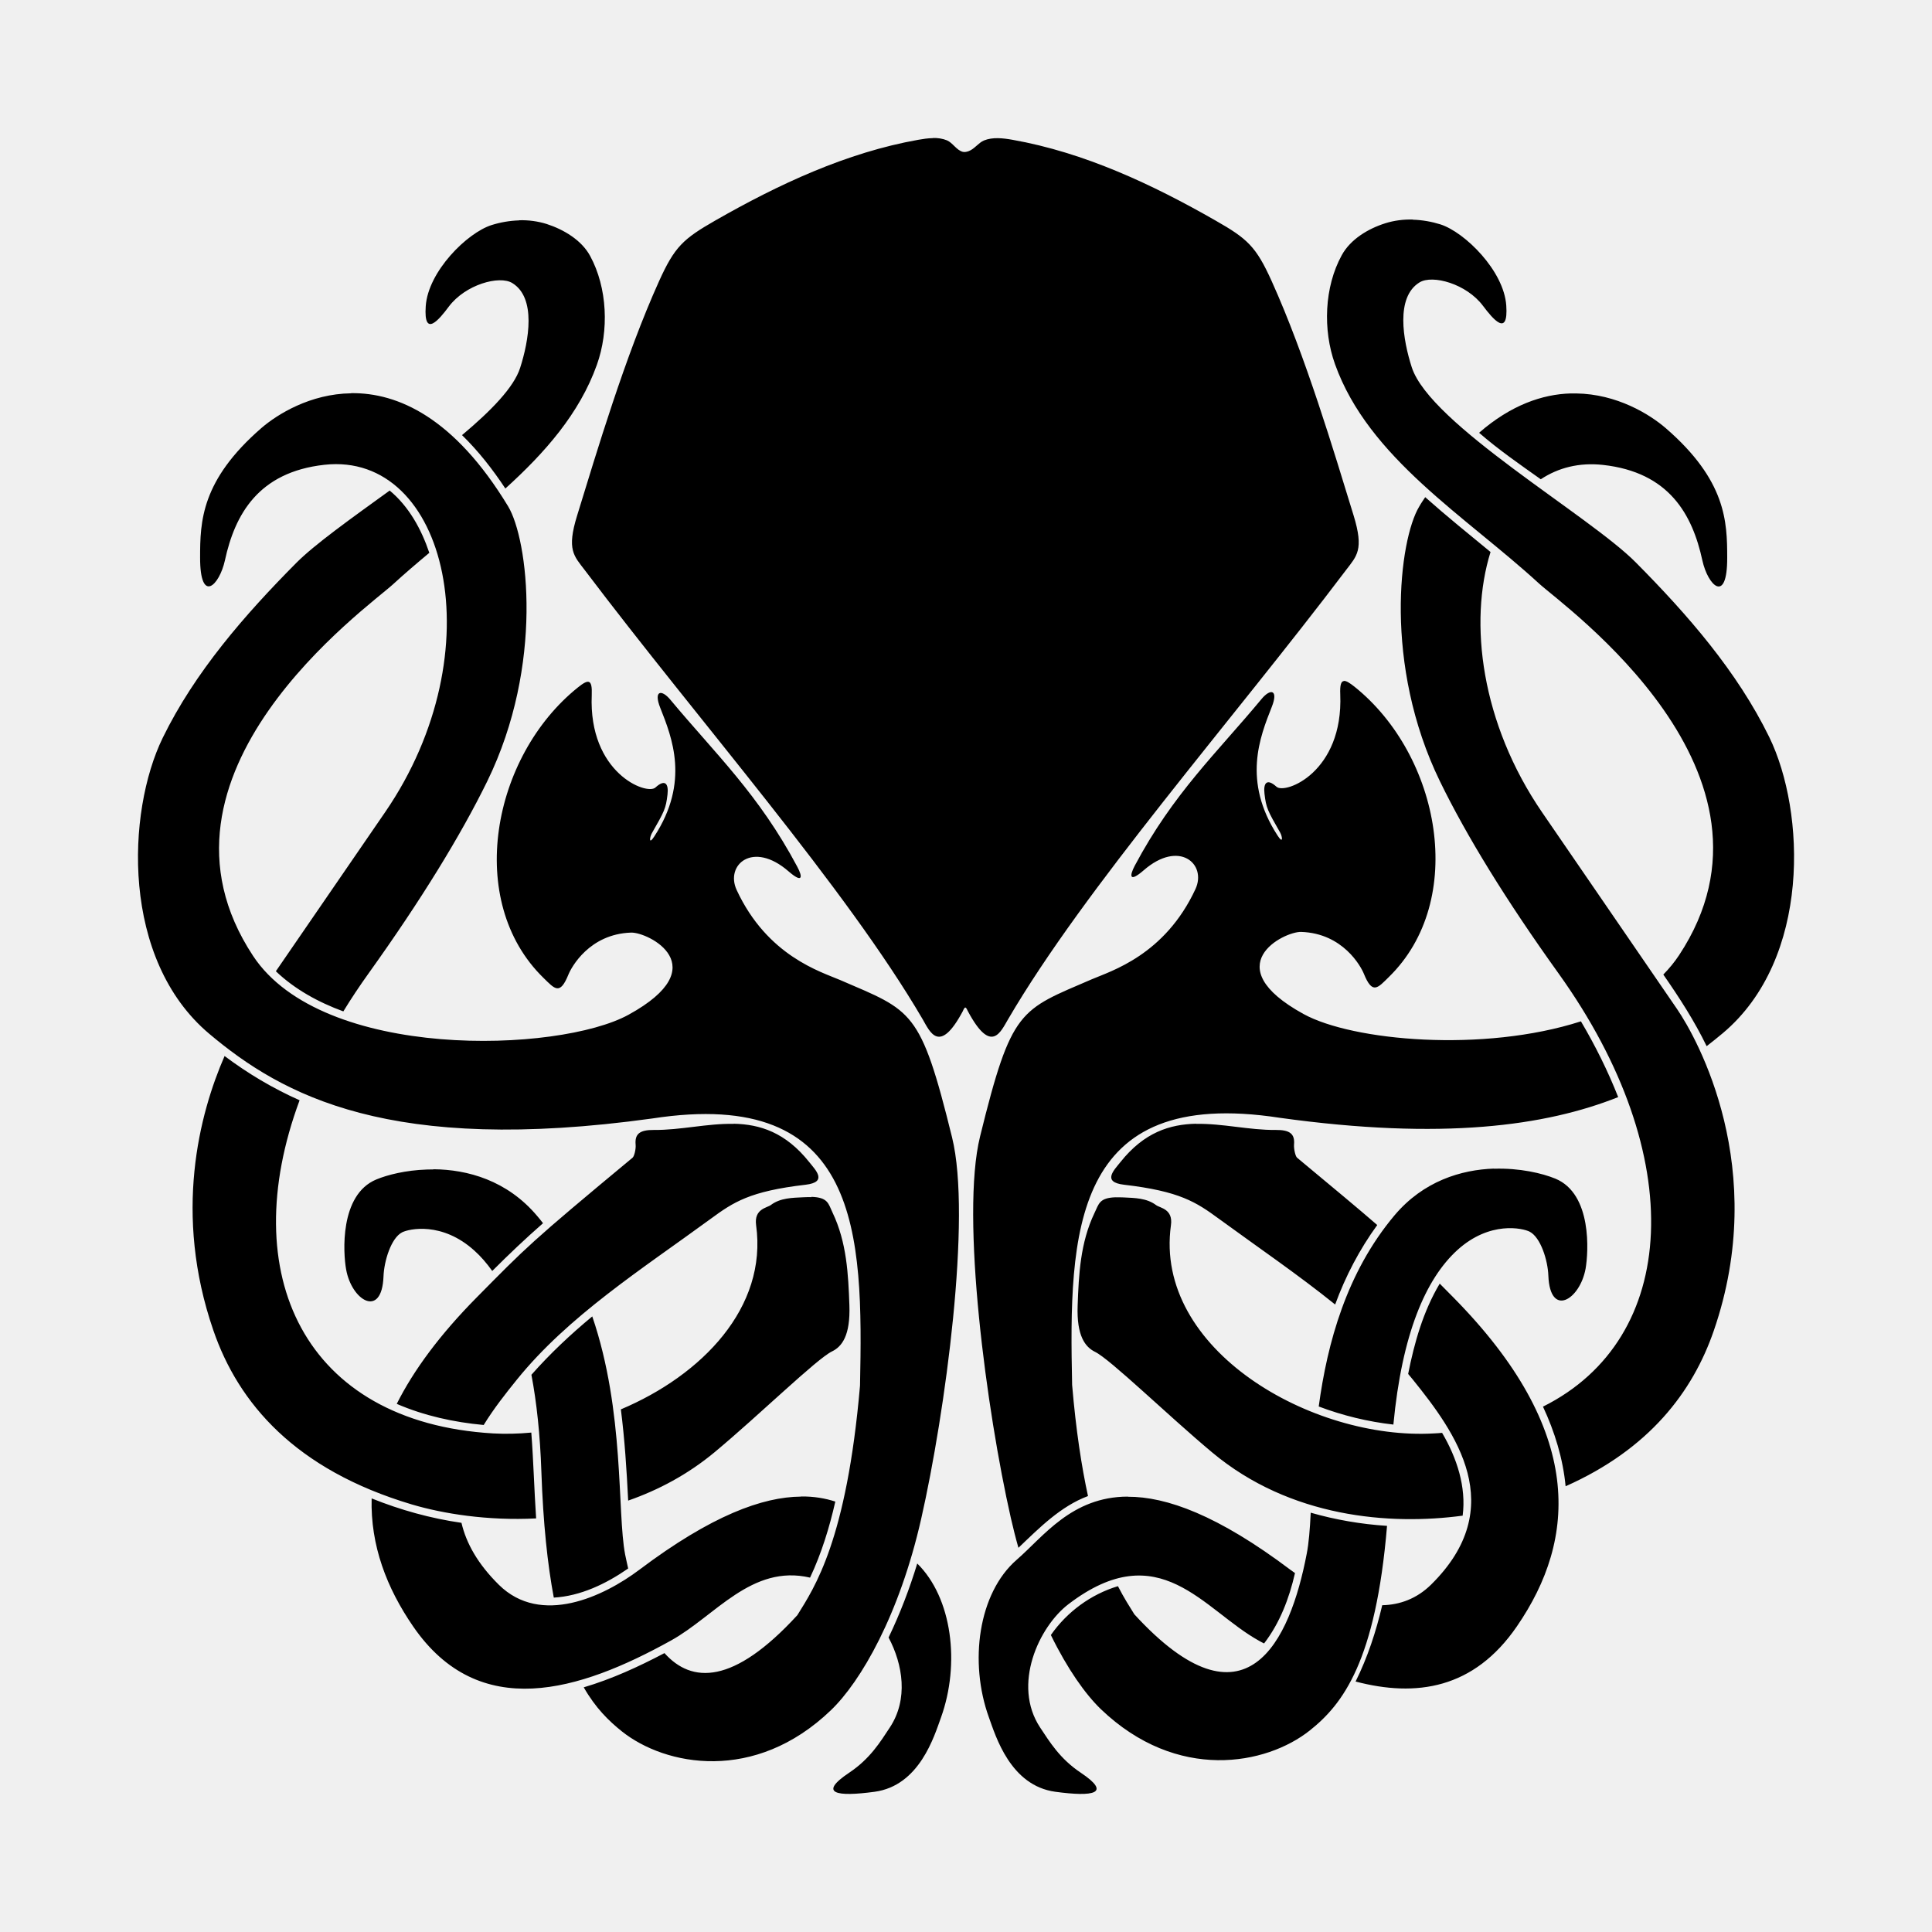
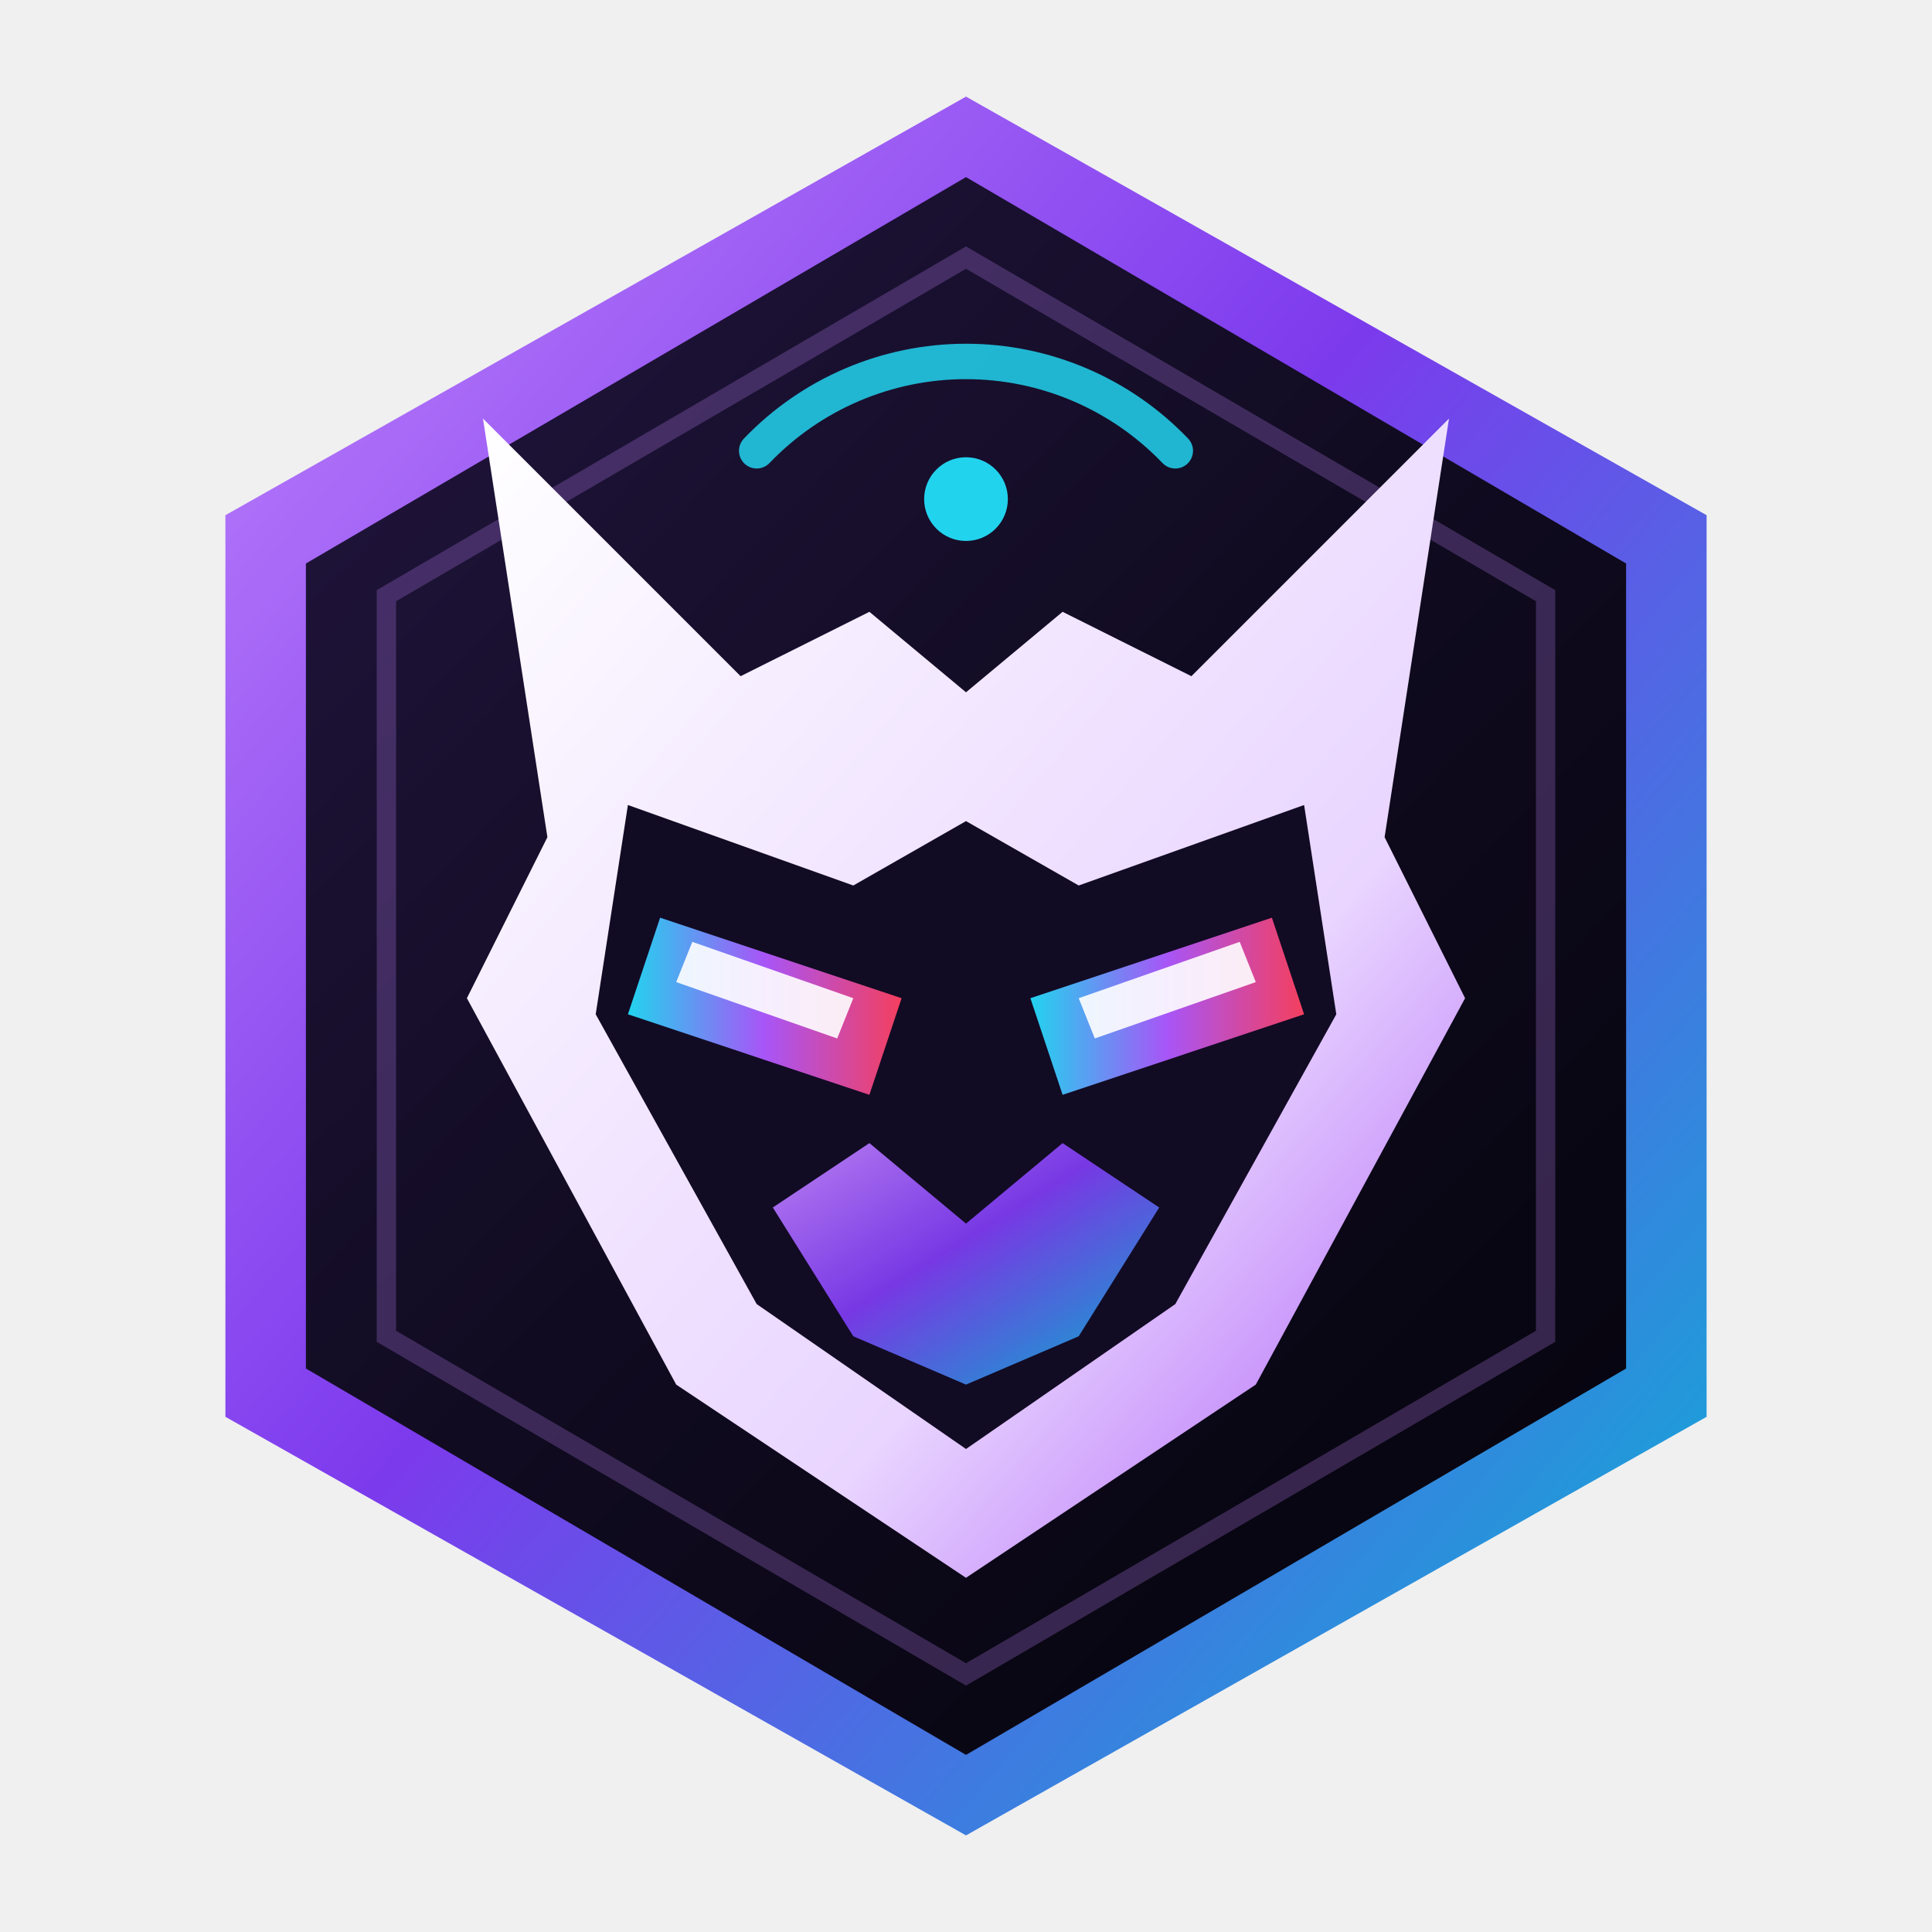
- <svg xmlns="http://www.w3.org/2000/svg" fill="#000000" width="800px" height="800px" viewBox="0 0 14 14" role="img" focusable="false" aria-hidden="true">
-   <path d="m 10.238,1.591 c -0.068,-0.002 -0.137,0.007 -0.2,0.027 -0.124,0.039 -0.252,0.116 -0.315,0.231 -0.127,0.231 -0.138,0.542 -0.049,0.79 0.244,0.682 0.948,1.102 1.479,1.59 0.181,0.166 1.886,1.373 1.014,2.693 -0.033,0.05 -0.071,0.096 -0.114,0.14 0.116,0.167 0.226,0.337 0.314,0.519 0.041,-0.032 0.08,-0.063 0.118,-0.095 0.64,-0.539 0.598,-1.606 0.336,-2.144 -0.233,-0.477 -0.593,-0.889 -0.967,-1.266 -0.337,-0.341 -1.491,-1.001 -1.624,-1.415 -0.063,-0.196 -0.119,-0.508 0.057,-0.615 0.094,-0.057 0.34,0.01 0.46,0.171 0.07,0.093 0.184,0.231 0.168,-0.003 -0.017,-0.252 -0.3,-0.531 -0.477,-0.588 -0.064,-0.02 -0.132,-0.032 -0.2,-0.034 z m -0.499,3.344 c -0.021,9.8e-4 -0.03,0.029 -0.027,0.097 0.023,0.564 -0.4,0.726 -0.462,0.669 -0.071,-0.064 -0.096,-0.026 -0.087,0.051 0.012,0.103 0.022,0.121 0.114,0.282 0.015,0.027 0.024,0.087 -0.019,0.021 -0.257,-0.396 -0.128,-0.715 -0.042,-0.933 0.049,-0.124 -0.009,-0.136 -0.075,-0.056 -0.322,0.388 -0.64,0.684 -0.918,1.207 -0.039,0.074 -0.041,0.125 0.064,0.034 0.258,-0.225 0.459,-0.046 0.376,0.135 -0.222,0.479 -0.611,0.594 -0.751,0.654 -0.523,0.226 -0.581,0.209 -0.81,1.139 -0.143,0.579 0.048,1.994 0.223,2.765 0.017,0.074 0.035,0.146 0.055,0.216 0.153,-0.146 0.306,-0.301 0.504,-0.375 -0.046,-0.212 -0.087,-0.474 -0.115,-0.806 -0.023,-1.101 -0.007,-2.168 1.505,-1.935 1.18,0.164 1.927,0.059 2.452,-0.15 -0.075,-0.19 -0.166,-0.373 -0.27,-0.549 -0.708,0.228 -1.655,0.142 -2.01,-0.053 -0.637,-0.35 -0.142,-0.599 -0.017,-0.595 0.303,0.01 0.433,0.251 0.454,0.303 0.062,0.153 0.1,0.104 0.181,0.024 0.57,-0.556 0.374,-1.605 -0.249,-2.104 -0.034,-0.027 -0.058,-0.042 -0.075,-0.042 z m 1.088,3.533 c -0.238,0.008 -0.512,0.09 -0.722,0.339 -0.348,0.414 -0.487,0.926 -0.549,1.385 0.175,0.066 0.356,0.11 0.541,0.131 0.062,-0.655 0.233,-1.055 0.464,-1.265 0.235,-0.213 0.474,-0.158 0.523,-0.133 0.08,0.041 0.132,0.207 0.136,0.319 0.012,0.307 0.229,0.176 0.27,-0.052 0.02,-0.115 0.049,-0.54 -0.219,-0.651 -0.095,-0.039 -0.259,-0.078 -0.445,-0.072 z M 9.498,10.962 c -0.006,0.12 -0.014,0.222 -0.029,0.297 -0.121,0.633 -0.44,1.321 -1.249,0.439 -0.033,-0.053 -0.075,-0.118 -0.119,-0.204 -0.196,0.059 -0.369,0.186 -0.486,0.354 0.12,0.246 0.25,0.429 0.362,0.537 0.553,0.53 1.2,0.405 1.515,0.154 0.239,-0.19 0.477,-0.501 0.559,-1.482 -0.188,-0.012 -0.374,-0.044 -0.555,-0.096 z M 11.381,2.851 c -0.203,0.006 -0.431,0.083 -0.663,0.285 0.14,0.122 0.295,0.229 0.447,0.337 0.127,-0.084 0.279,-0.123 0.451,-0.104 0.48,0.053 0.648,0.36 0.72,0.692 0.04,0.183 0.181,0.321 0.18,-0.02 -3.08e-4,-0.26 -0.007,-0.559 -0.446,-0.939 -0.115,-0.099 -0.352,-0.247 -0.649,-0.251 -0.013,-2e-4 -0.026,-4.2e-4 -0.04,0 z m -1.053,0.751 c -0.015,0.023 -0.03,0.044 -0.044,0.069 -0.144,0.238 -0.262,1.146 0.151,1.992 0.192,0.394 0.48,0.863 0.859,1.391 0.948,1.323 0.874,2.647 -0.113,3.139 0.085,0.182 0.145,0.377 0.164,0.577 0.605,-0.269 0.921,-0.683 1.074,-1.128 0.404,-1.172 -0.117,-2.112 -0.267,-2.331 l -0.977,-1.424 c -0.443,-0.646 -0.533,-1.378 -0.374,-1.887 -0.159,-0.131 -0.319,-0.26 -0.473,-0.397 z m -2.244,5.074 c -0.119,0.004 -0.121,0.048 -0.153,0.114 -0.103,0.215 -0.114,0.447 -0.122,0.671 -0.008,0.22 0.055,0.3 0.126,0.335 0.111,0.054 0.525,0.458 0.849,0.729 0.566,0.473 1.288,0.529 1.815,0.458 0.027,-0.208 -0.042,-0.418 -0.149,-0.6 -0.019,0.002 -0.038,0.003 -0.058,0.004 -0.885,0.052 -2.032,-0.607 -1.907,-1.508 0.017,-0.119 -0.079,-0.125 -0.107,-0.146 -0.069,-0.052 -0.156,-0.052 -0.235,-0.056 -0.022,-10e-4 -0.042,-10e-4 -0.059,-8.6e-4 z m -5.54,-5.826 c -0.296,0.004 -0.534,0.152 -0.649,0.251 -0.438,0.38 -0.445,0.679 -0.445,0.939 -4.02e-4,0.341 0.14,0.203 0.18,0.02 0.072,-0.331 0.241,-0.639 0.721,-0.692 0.888,-0.098 1.24,1.351 0.44,2.517 l -0.792,1.153 c 0.137,0.131 0.309,0.225 0.489,0.291 0.056,-0.092 0.118,-0.185 0.184,-0.277 0.378,-0.528 0.666,-0.997 0.859,-1.391 0.413,-0.846 0.295,-1.753 0.151,-1.992 -0.391,-0.645 -0.801,-0.824 -1.137,-0.82 z m -0.916,4.801 c -0.184,0.421 -0.373,1.145 -0.082,1.989 0.181,0.527 0.592,1.01 1.439,1.262 0.226,0.067 0.548,0.119 0.9,0.101 -0.014,-0.207 -0.019,-0.415 -0.035,-0.622 -0.094,0.009 -0.187,0.011 -0.278,0.006 -1.368,-0.081 -1.869,-1.153 -1.401,-2.414 -0.193,-0.086 -0.375,-0.194 -0.544,-0.321 z m 4.252,1.024 c -0.017,-5.2e-4 -0.037,-3.2e-4 -0.059,8.6e-4 -0.079,0.004 -0.166,0.004 -0.235,0.056 -0.027,0.021 -0.123,0.027 -0.107,0.146 0.083,0.597 -0.392,1.087 -0.98,1.335 0.028,0.219 0.042,0.44 0.053,0.661 0.218,-0.076 0.432,-0.189 0.628,-0.352 0.324,-0.27 0.738,-0.675 0.849,-0.729 0.071,-0.034 0.134,-0.114 0.126,-0.335 -0.008,-0.224 -0.019,-0.455 -0.122,-0.671 -0.031,-0.066 -0.033,-0.11 -0.153,-0.114 z m 2.788,-0.532 c -0.191,0.004 -0.377,0.062 -0.549,0.278 -0.047,0.059 -0.135,0.145 0.026,0.164 0.404,0.047 0.523,0.126 0.688,0.247 0.282,0.206 0.574,0.405 0.842,0.621 0.075,-0.205 0.177,-0.4 0.305,-0.576 -0.131,-0.114 -0.307,-0.26 -0.581,-0.488 -0.012,-0.01 -0.024,-0.063 -0.022,-0.094 0.007,-0.078 -0.029,-0.108 -0.133,-0.107 -0.191,0.002 -0.386,-0.048 -0.577,-0.044 z m 1.764,1.16 c -0.119,0.2 -0.183,0.426 -0.228,0.653 0.011,0.013 0.023,0.027 0.034,0.041 0.309,0.383 0.703,0.923 0.132,1.486 -0.105,0.103 -0.227,0.146 -0.353,0.149 -1.6e-5,6e-5 -8.52e-4,-5e-5 -8.66e-4,0 -0.045,0.192 -0.106,0.378 -0.193,0.553 0.438,0.115 0.857,0.055 1.169,-0.4 0.435,-0.633 0.493,-1.418 -0.462,-2.385 -0.039,-0.04 -0.065,-0.065 -0.097,-0.098 z M 8.172,10.845 c -0.407,0.001 -0.611,0.29 -0.805,0.458 -0.278,0.242 -0.346,0.741 -0.201,1.142 0.049,0.135 0.155,0.495 0.482,0.539 0.274,0.037 0.411,0.014 0.184,-0.138 -0.153,-0.102 -0.227,-0.226 -0.295,-0.328 -0.204,-0.309 -0.009,-0.73 0.206,-0.894 0.661,-0.504 0.976,0.042 1.381,0.266 0.012,0.007 0.024,0.013 0.036,0.019 0.114,-0.148 0.182,-0.326 0.224,-0.51 -0.011,-0.008 -0.021,-0.015 -0.031,-0.022 -0.529,-0.399 -0.902,-0.532 -1.18,-0.531 z M 5.317,8.144 c -0.191,-0.004 -0.387,0.046 -0.578,0.044 -0.104,-8.3e-4 -0.14,0.029 -0.133,0.107 0.003,0.031 -0.01,0.084 -0.022,0.094 -0.748,0.621 -0.767,0.646 -1.13,1.013 -0.268,0.271 -0.457,0.528 -0.579,0.771 0.199,0.086 0.413,0.133 0.63,0.153 0.073,-0.119 0.16,-0.229 0.24,-0.328 0.373,-0.462 0.906,-0.801 1.405,-1.166 0.165,-0.121 0.283,-0.2 0.688,-0.247 0.161,-0.019 0.073,-0.105 0.026,-0.164 -0.172,-0.216 -0.357,-0.274 -0.548,-0.278 z m 0.487,2.701 c -0.277,0.002 -0.648,0.136 -1.171,0.53 -0.258,0.194 -0.713,0.41 -1.018,0.109 -0.154,-0.152 -0.237,-0.303 -0.271,-0.449 -0.223,-0.032 -0.442,-0.093 -0.651,-0.177 -0.009,0.341 0.109,0.649 0.301,0.928 0.478,0.695 1.205,0.47 1.868,0.102 0.32,-0.177 0.584,-0.555 1.008,-0.456 0.083,-0.176 0.14,-0.362 0.183,-0.551 -0.074,-0.024 -0.156,-0.038 -0.248,-0.037 z m 0.843,0.484 c -0.056,0.184 -0.125,0.364 -0.208,0.537 0.104,0.196 0.144,0.448 0.009,0.652 -0.068,0.103 -0.142,0.226 -0.295,0.328 -0.227,0.152 -0.09,0.175 0.184,0.138 0.327,-0.044 0.433,-0.404 0.482,-0.539 0.139,-0.387 0.082,-0.866 -0.173,-1.116 z M 3.762,1.597 c -0.068,0.002 -0.137,0.014 -0.2,0.034 -0.177,0.056 -0.46,0.336 -0.477,0.588 -0.016,0.234 0.098,0.096 0.167,0.003 0.121,-0.161 0.367,-0.228 0.46,-0.171 0.176,0.107 0.12,0.419 0.057,0.615 -0.045,0.141 -0.211,0.311 -0.421,0.487 0.119,0.116 0.222,0.248 0.314,0.387 0.286,-0.259 0.537,-0.543 0.663,-0.896 0.089,-0.248 0.077,-0.558 -0.049,-0.79 -0.062,-0.114 -0.191,-0.191 -0.315,-0.231 -0.064,-0.02 -0.132,-0.029 -0.2,-0.027 z m -0.94,1.959 c -0.278,0.201 -0.542,0.389 -0.676,0.524 -0.374,0.377 -0.734,0.79 -0.967,1.267 -0.262,0.538 -0.303,1.605 0.337,2.144 0.532,0.448 1.311,0.877 3.21,0.614 1.513,-0.233 1.529,0.835 1.506,1.936 -0.097,1.121 -0.33,1.463 -0.454,1.663 -0.464,0.506 -0.766,0.495 -0.963,0.275 -0.188,0.099 -0.382,0.188 -0.585,0.248 0.085,0.149 0.181,0.243 0.276,0.319 0.315,0.251 0.963,0.377 1.515,-0.153 0.218,-0.209 0.497,-0.693 0.654,-1.386 0.175,-0.771 0.367,-2.186 0.224,-2.765 -0.229,-0.93 -0.287,-0.914 -0.81,-1.14 -0.14,-0.06 -0.529,-0.174 -0.751,-0.653 -0.084,-0.181 0.117,-0.36 0.376,-0.135 0.105,0.091 0.103,0.04 0.063,-0.034 -0.278,-0.523 -0.595,-0.82 -0.918,-1.208 -0.066,-0.08 -0.124,-0.068 -0.075,0.056 0.086,0.217 0.215,0.537 -0.042,0.932 -0.043,0.067 -0.034,0.006 -0.019,-0.021 0.092,-0.161 0.102,-0.179 0.114,-0.282 0.009,-0.077 -0.017,-0.115 -0.088,-0.05 -0.063,0.057 -0.485,-0.105 -0.461,-0.67 0.005,-0.12 -0.025,-0.116 -0.101,-0.055 -0.623,0.5 -0.819,1.548 -0.249,2.104 0.082,0.08 0.119,0.129 0.181,-0.024 0.021,-0.052 0.151,-0.294 0.454,-0.304 0.125,-0.004 0.619,0.245 -0.018,0.595 -0.506,0.278 -2.218,0.336 -2.721,-0.426 -0.872,-1.32 0.833,-2.526 1.014,-2.693 0.084,-0.077 0.173,-0.153 0.263,-0.228 -0.058,-0.172 -0.148,-0.336 -0.288,-0.452 z m 0.32,4.918 c -0.016,-1.1e-4 -0.033,3.5e-4 -0.049,8.7e-4 -0.153,0.005 -0.284,0.038 -0.366,0.072 -0.268,0.111 -0.24,0.536 -0.219,0.651 0.04,0.228 0.259,0.359 0.271,0.052 0.004,-0.112 0.055,-0.279 0.135,-0.32 0.049,-0.025 0.289,-0.08 0.524,0.133 0.046,0.041 0.089,0.091 0.129,0.147 0.119,-0.119 0.241,-0.235 0.368,-0.346 -0.014,-0.018 -0.027,-0.035 -0.042,-0.052 -0.218,-0.259 -0.506,-0.337 -0.751,-0.339 z m 1.15,1.065 c -0.158,0.131 -0.306,0.27 -0.441,0.423 5.6e-5,2.8e-4 -5.5e-5,6e-4 0,8.7e-4 0.038,0.201 0.063,0.434 0.072,0.701 0.013,0.377 0.045,0.674 0.09,0.913 0.194,-0.011 0.379,-0.1 0.539,-0.211 -0.008,-0.034 -0.015,-0.068 -0.022,-0.101 -0.059,-0.306 -0.002,-1.034 -0.238,-1.725 z m 2.467,-8.538 c -0.035,4.3e-4 -0.071,0.006 -0.105,0.012 -0.519,0.092 -1.013,0.323 -1.471,0.585 -0.232,0.133 -0.294,0.189 -0.407,0.439 -0.247,0.547 -0.451,1.235 -0.594,1.699 -0.077,0.249 -0.023,0.292 0.056,0.396 0.831,1.1 1.89,2.299 2.448,3.254 0.052,0.09 0.121,0.259 0.29,-0.057 0.019,-0.044 0.023,-0.031 0.04,0.003 0.168,0.312 0.236,0.143 0.289,0.054 0.558,-0.955 1.617,-2.155 2.448,-3.254 0.079,-0.104 0.132,-0.147 0.056,-0.396 -0.143,-0.464 -0.347,-1.152 -0.594,-1.699 -0.113,-0.25 -0.175,-0.307 -0.407,-0.439 -0.458,-0.262 -0.951,-0.493 -1.471,-0.585 -0.068,-0.012 -0.144,-0.021 -0.207,0.005 -0.04,0.017 -0.068,0.061 -0.11,0.077 -0.014,0.005 -0.03,0.009 -0.044,0.005 -0.045,-0.012 -0.072,-0.065 -0.114,-0.083 -0.032,-0.013 -0.067,-0.018 -0.102,-0.017 z" />
+ <svg xmlns="http://www.w3.org/2000/svg" viewBox="0 0 120 120" width="512" height="512" role="img" aria-label="StreamDaemon Logo">
+   <defs>
+     <linearGradient id="sdOuter" x1="0%" y1="0%" x2="100%" y2="100%">
+       <stop offset="0%" stop-color="#c084fc" />
+       <stop offset="45%" stop-color="#7c3aed" />
+       <stop offset="100%" stop-color="#06b6d4" />
+     </linearGradient>
+     <linearGradient id="sdCore" x1="15%" y1="10%" x2="85%" y2="90%">
+       <stop offset="0%" stop-color="#1e1338" />
+       <stop offset="55%" stop-color="#0f0a1e" />
+       <stop offset="100%" stop-color="#070510" />
+     </linearGradient>
+     <linearGradient id="sdHorn" x1="0%" y1="0%" x2="100%" y2="100%">
+       <stop offset="0%" stop-color="#ffffff" />
+       <stop offset="65%" stop-color="#e9d5ff" />
+       <stop offset="100%" stop-color="#a855f7" />
+     </linearGradient>
+     <linearGradient id="sdVisor" x1="0%" y1="0%" x2="100%" y2="0%">
+       <stop offset="0%" stop-color="#22d3ee" />
+       <stop offset="50%" stop-color="#a855f7" />
+       <stop offset="100%" stop-color="#f43f5e" />
+     </linearGradient>
+   </defs>
+   <polygon points="60,6 106,32 106,88 60,114 14,88 14,32" fill="url(#sdOuter)" />
+   <polygon points="60,11 101,35 101,85 60,109 19,85 19,35" fill="url(#sdCore)" />
+   <polygon points="60,16 96,37 96,83 60,104 24,83 24,37" fill="none" stroke="rgba(192, 132, 252, 0.25)" stroke-width="1.2" />
+   <path d="M 47 28 A 18 18 0 0 1 73 28" fill="none" stroke="#22d3ee" stroke-width="2.2" stroke-linecap="round" opacity="0.85" />
+   <circle cx="60" cy="31" r="2.6" fill="#22d3ee" />
+   <path d="M 30 26 L 46 42 L 54 38 L 60 43 L 66 38 L 74 42 L 90 26 L 86 52 L 91 62 L 78 86 L 60 98 L 42 86 L 29 62 L 34 52 Z" fill="url(#sdHorn)" />
+   <path d="M 39 50 L 53 55 L 60 51 L 67 55 L 81 50 L 83 63 L 73 81 L 60 90 L 47 81 L 37 63 Z" fill="#120b24" />
+   <polygon points="41,57 56,62 54,68 39,63" fill="url(#sdVisor)" />
+   <polygon points="79,57 64,62 66,68 81,63" fill="url(#sdVisor)" />
+   <polygon points="43,58.5 53,62 52,64.5 42,61" fill="#ffffff" opacity="0.9" />
+   <polygon points="77,58.5 67,62 68,64.5 78,61" fill="#ffffff" opacity="0.9" />
+   <path d="M 48 75 L 54 71 L 60 76 L 66 71 L 72 75 L 67 83 L 60 86 L 53 83 Z" fill="url(#sdOuter)" opacity="0.95" />
</svg>
